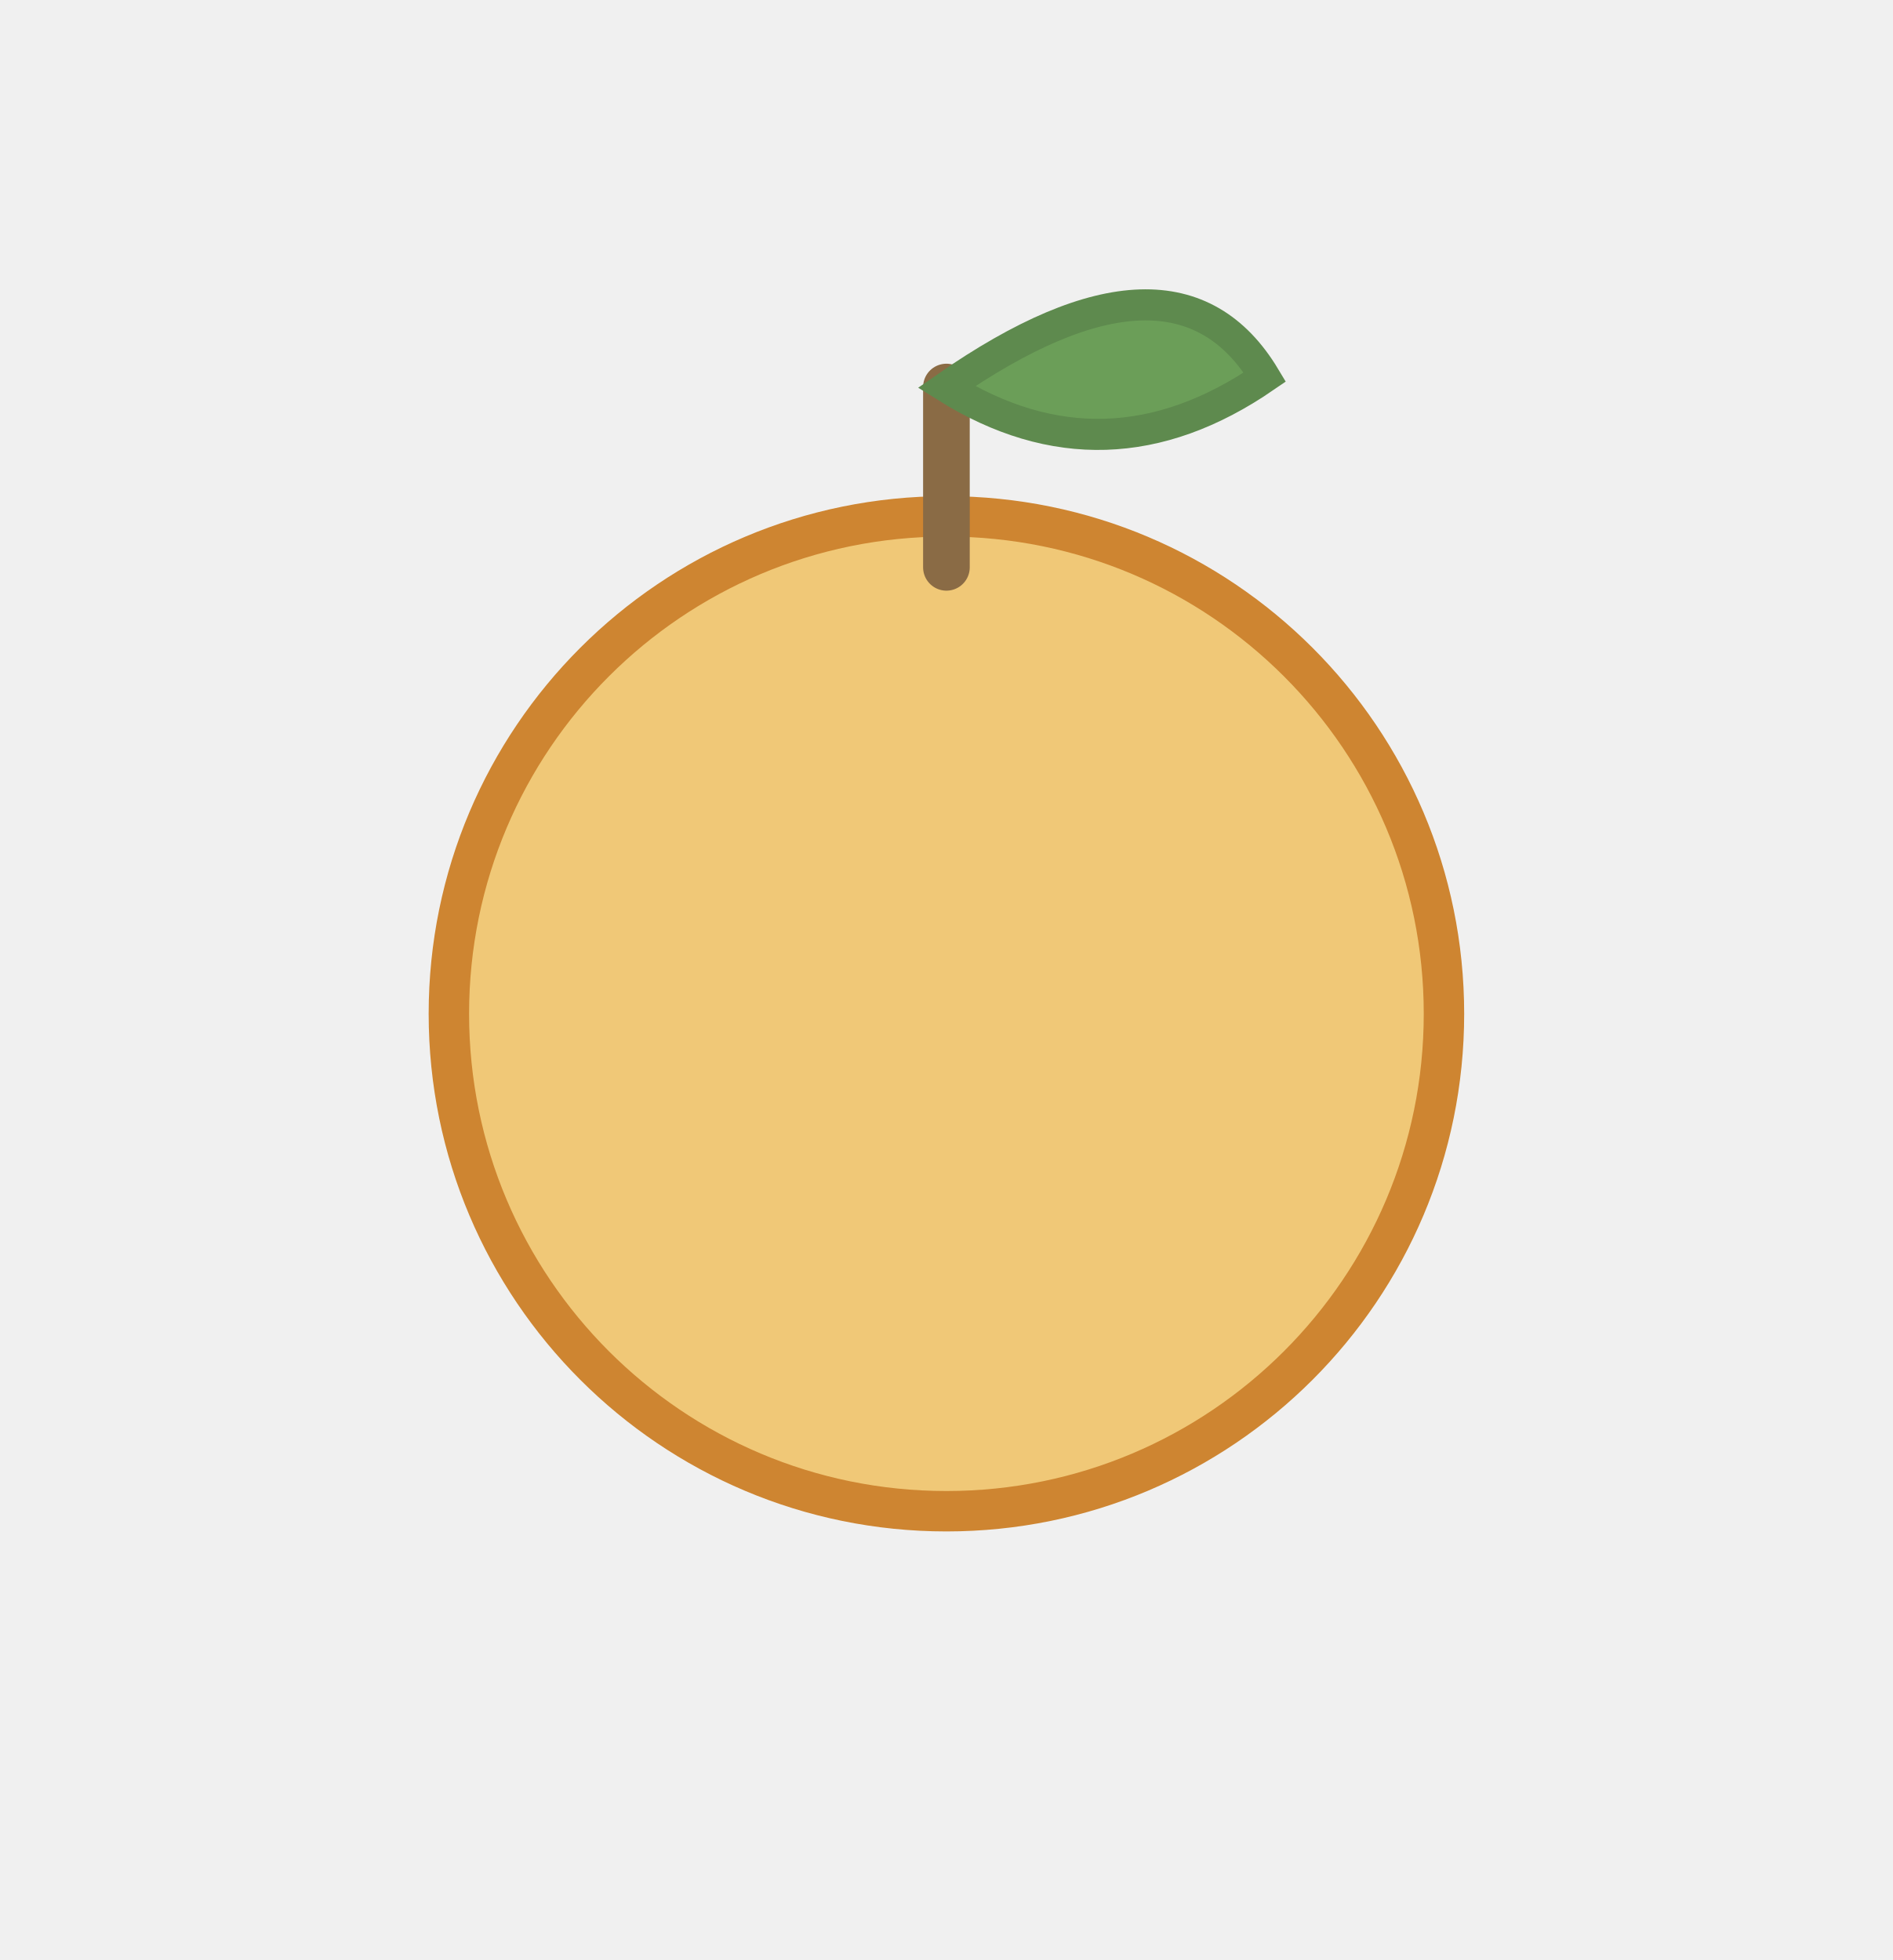
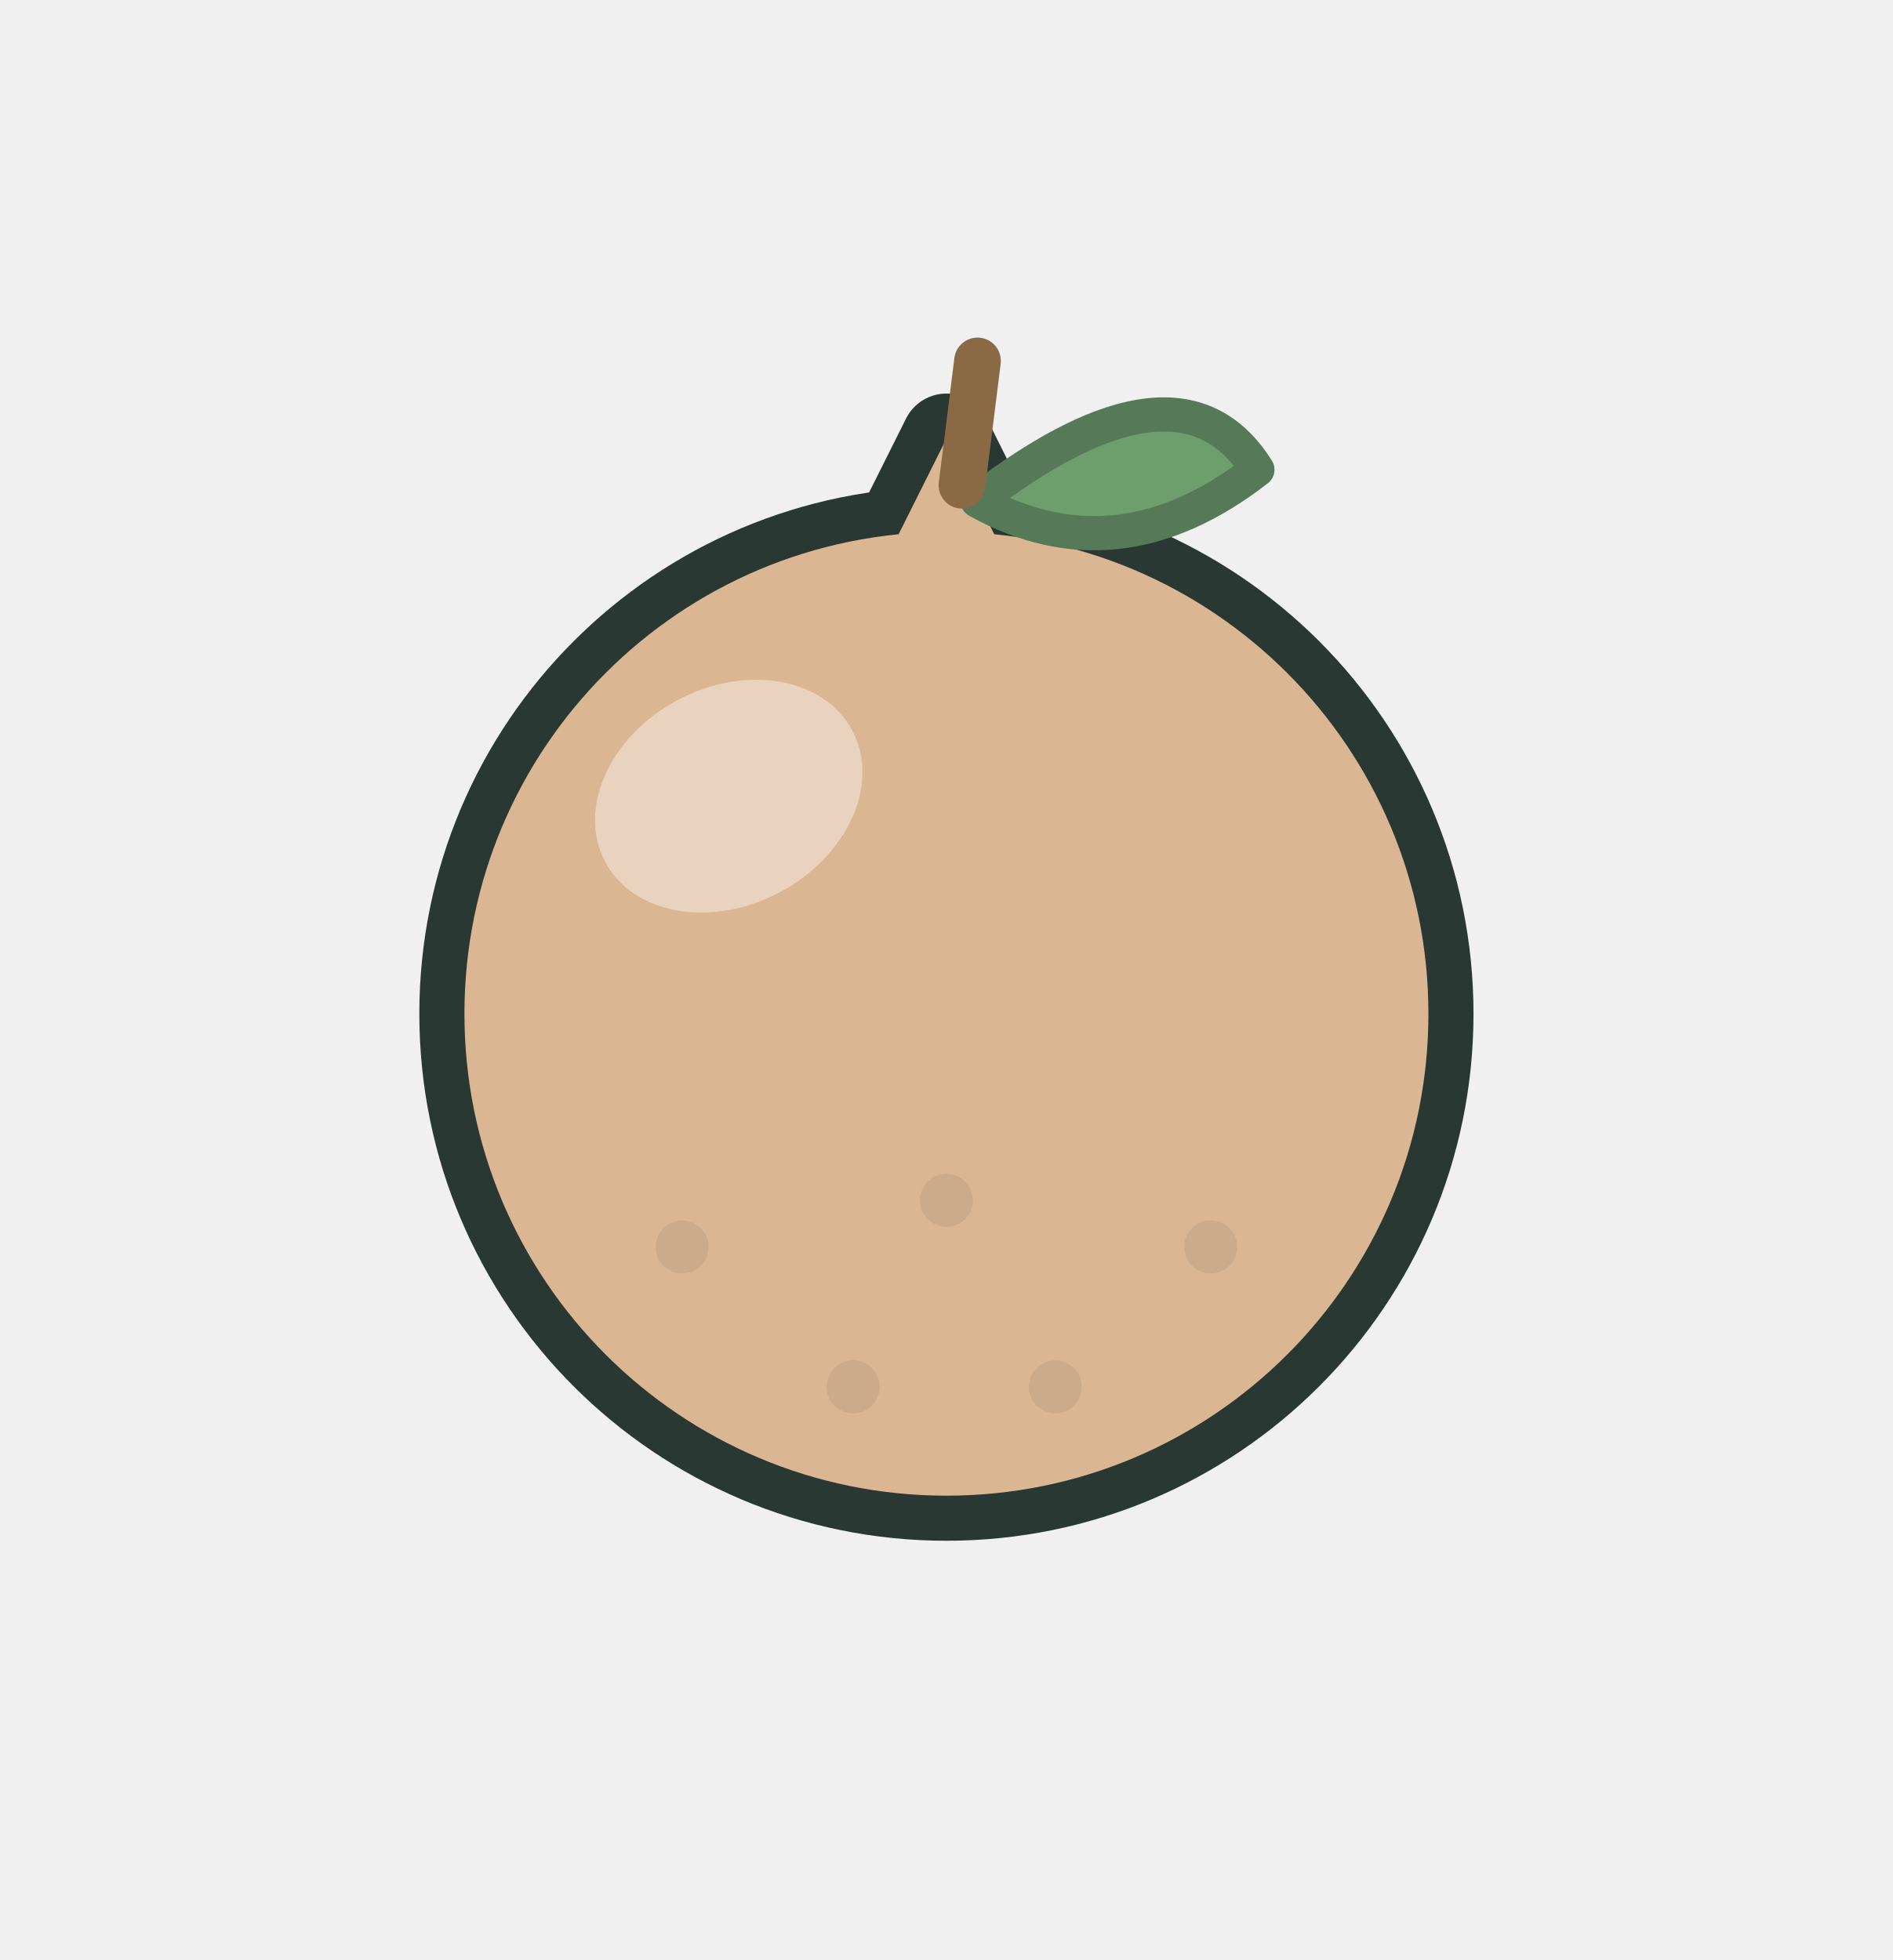
<svg xmlns="http://www.w3.org/2000/svg" viewBox="0 0 112 116" width="112" height="116">
  <g transform="translate(56,60) scale(0.92)">
-     <circle r="32" fill="#F0C877" stroke="#CE8531" stroke-width="2.6" />
-     <path d="M0 -28.72 L0 -40.32" fill="none" stroke="#8A6B45" stroke-width="3" stroke-linecap="round" />
-     <path d="M0 -40.32 Q14.72 -50.56 20.48 -40.96 Q10.24 -33.92 0 -40.32 Z" fill="#6B9E58" stroke="#5E8A4E" stroke-width="2" />
+     <circle cx="0" cy="0" r="31" fill="#dab692" stroke="#2A3833" stroke-width="5.8" stroke-linejoin="round" stroke-linecap="round" />
+     <path d="M-4 -29 L0 -37 L4 -29 Z" fill="#dab692" stroke="#2A3833" stroke-width="5.8" stroke-linejoin="round" stroke-linecap="round" />
+     <circle cx="0" cy="0" r="31" fill="#dab692" />
+     <path d="M-4 -29 L0 -37 L4 -29 Z" fill="#dab692" />
+     <ellipse cx="-14" cy="-14" rx="9" ry="7" transform="rotate(-28 -14 -14)" fill="#FFFFFF" opacity="0.4" />
+     <circle cx="-17" cy="15" r="1.7" fill="#b79d7f" opacity="0.45" />
+     <circle cx="17" cy="15" r="1.7" fill="#b79d7f" opacity="0.45" />
+     <circle cx="-6" cy="24" r="1.7" fill="#b79d7f" opacity="0.45" />
+     <circle cx="7" cy="24" r="1.7" fill="#b79d7f" opacity="0.45" />
+     <circle cx="0" cy="12" r="1.7" fill="#b79d7f" opacity="0.45" />
+     <path d="M2 -33 Q15 -43 20 -35 Q11 -28 2 -33 Z" fill="#6E9E6B" stroke="#567a57" stroke-width="2.2" stroke-linejoin="round" />
+     <path d="M1 -34 L2 -42" fill="none" stroke="#8A6A45" stroke-width="3" stroke-linecap="round" />
  </g>
</svg>
